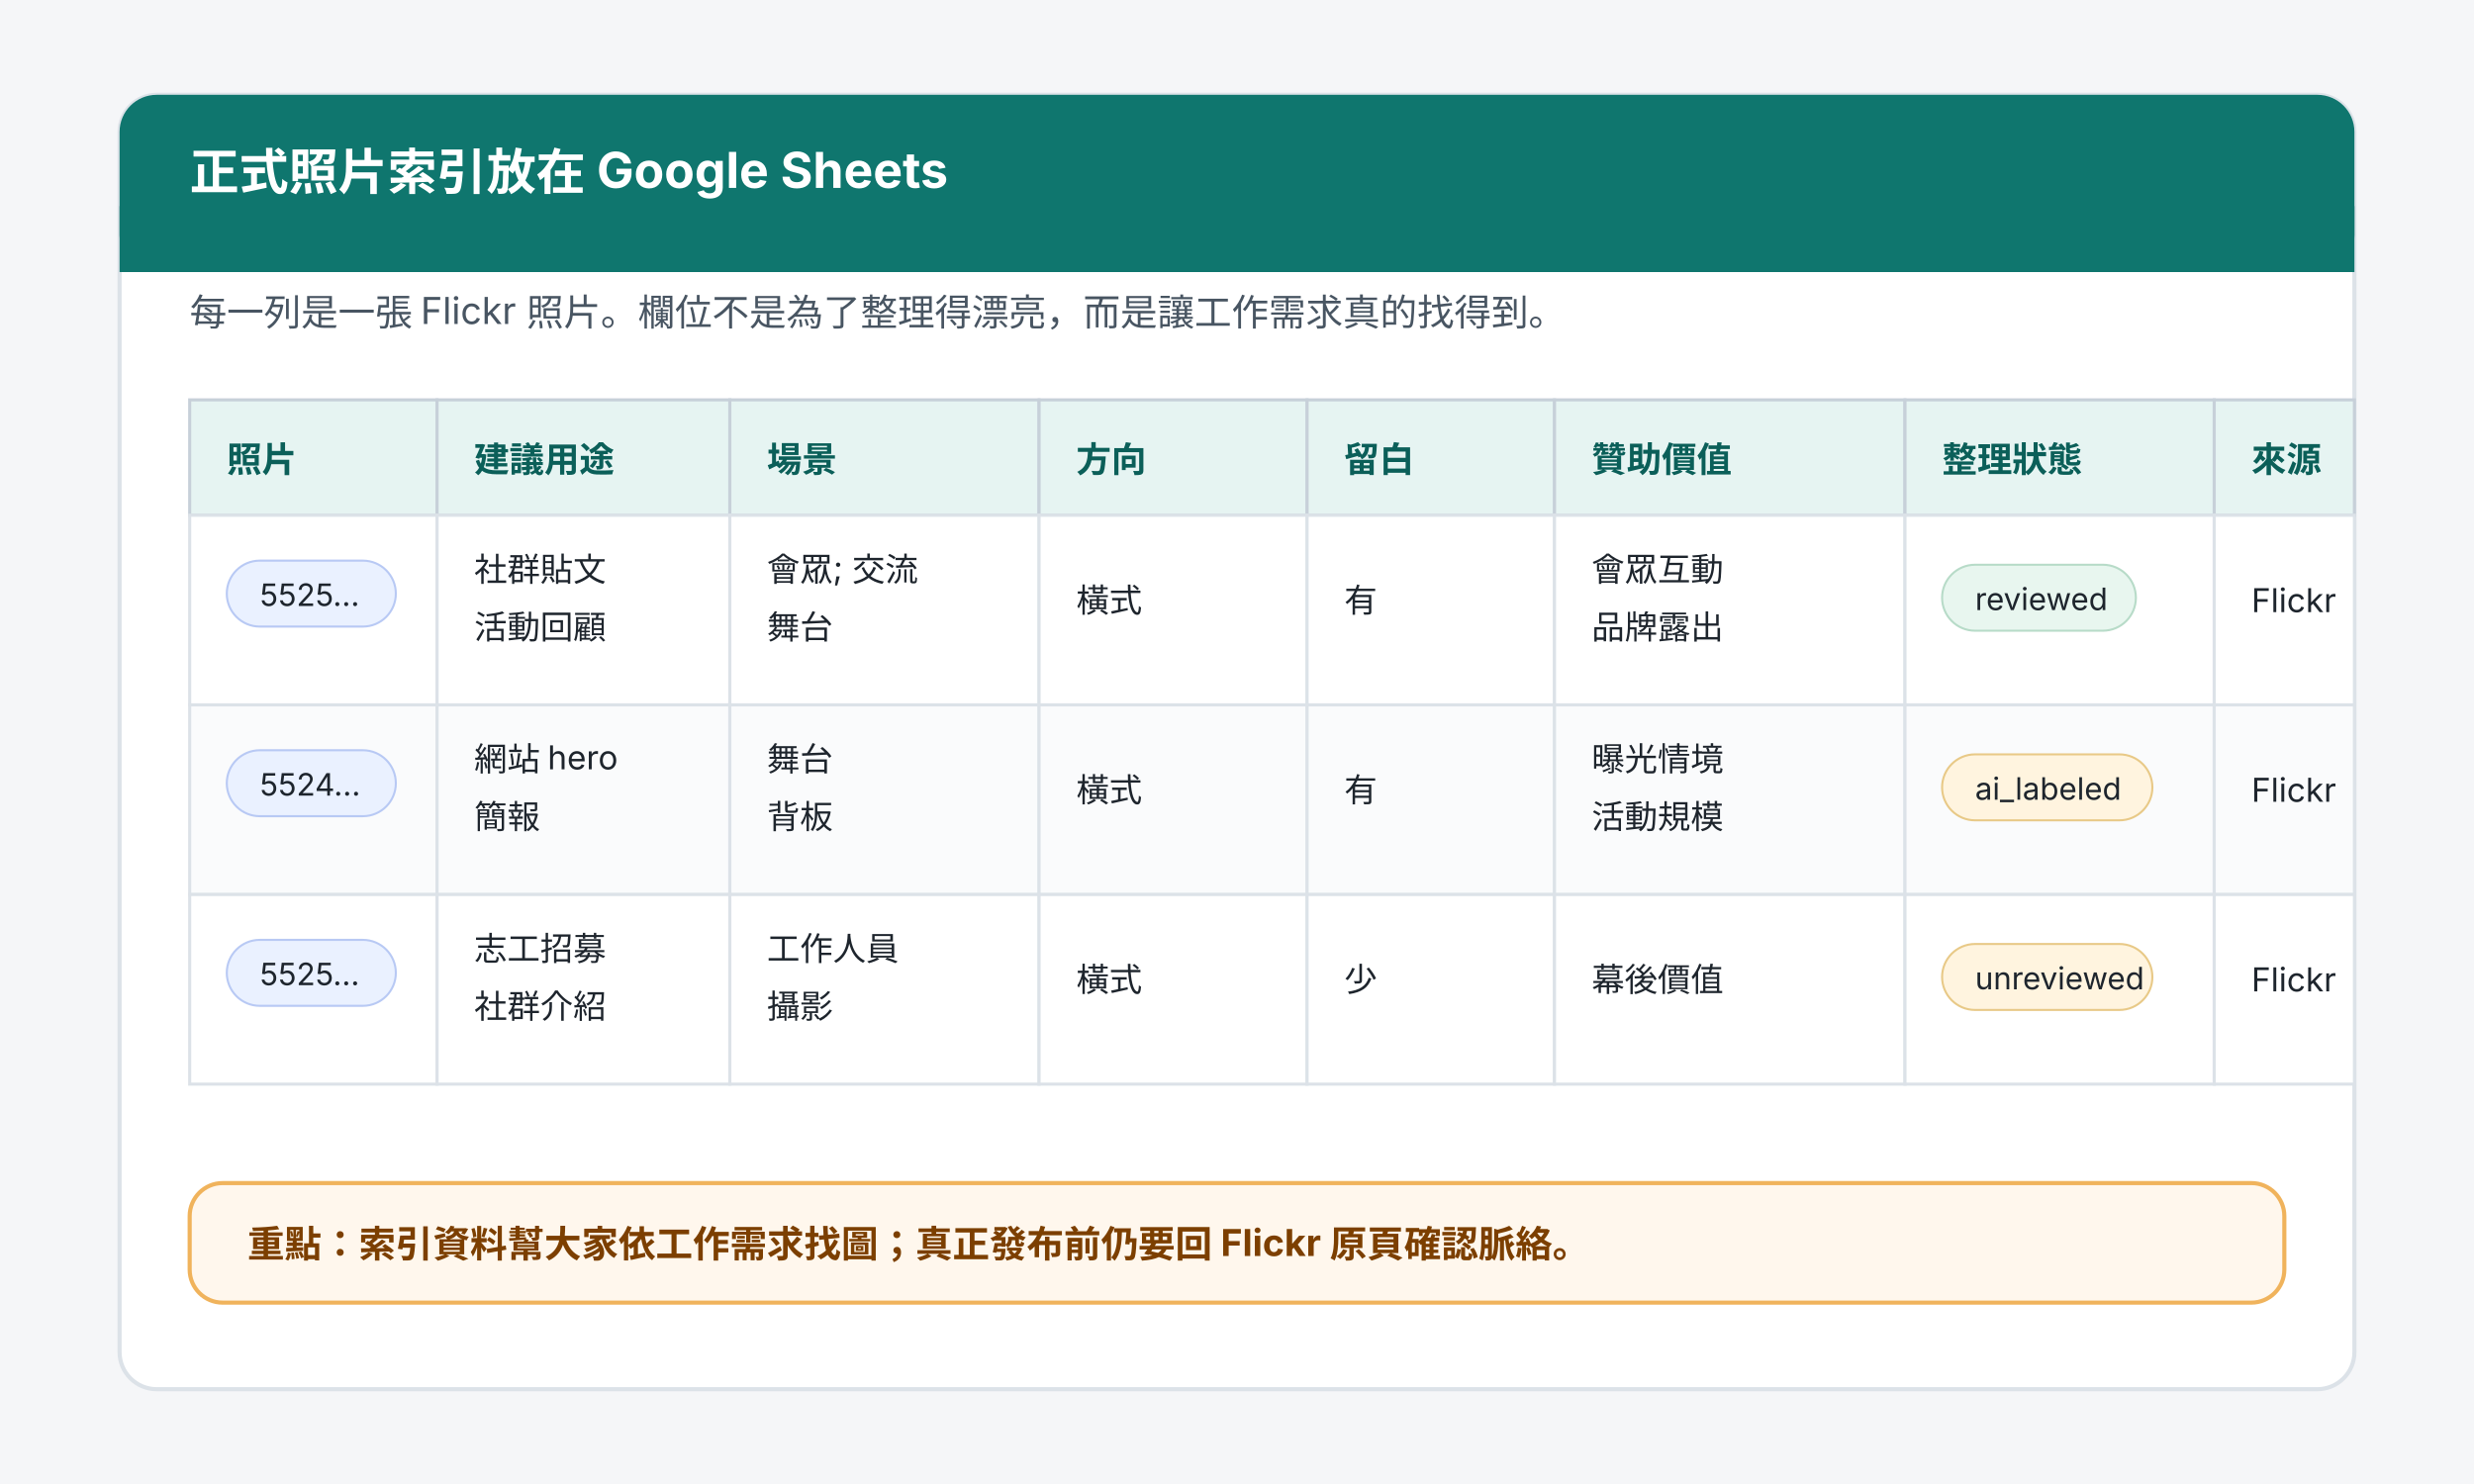
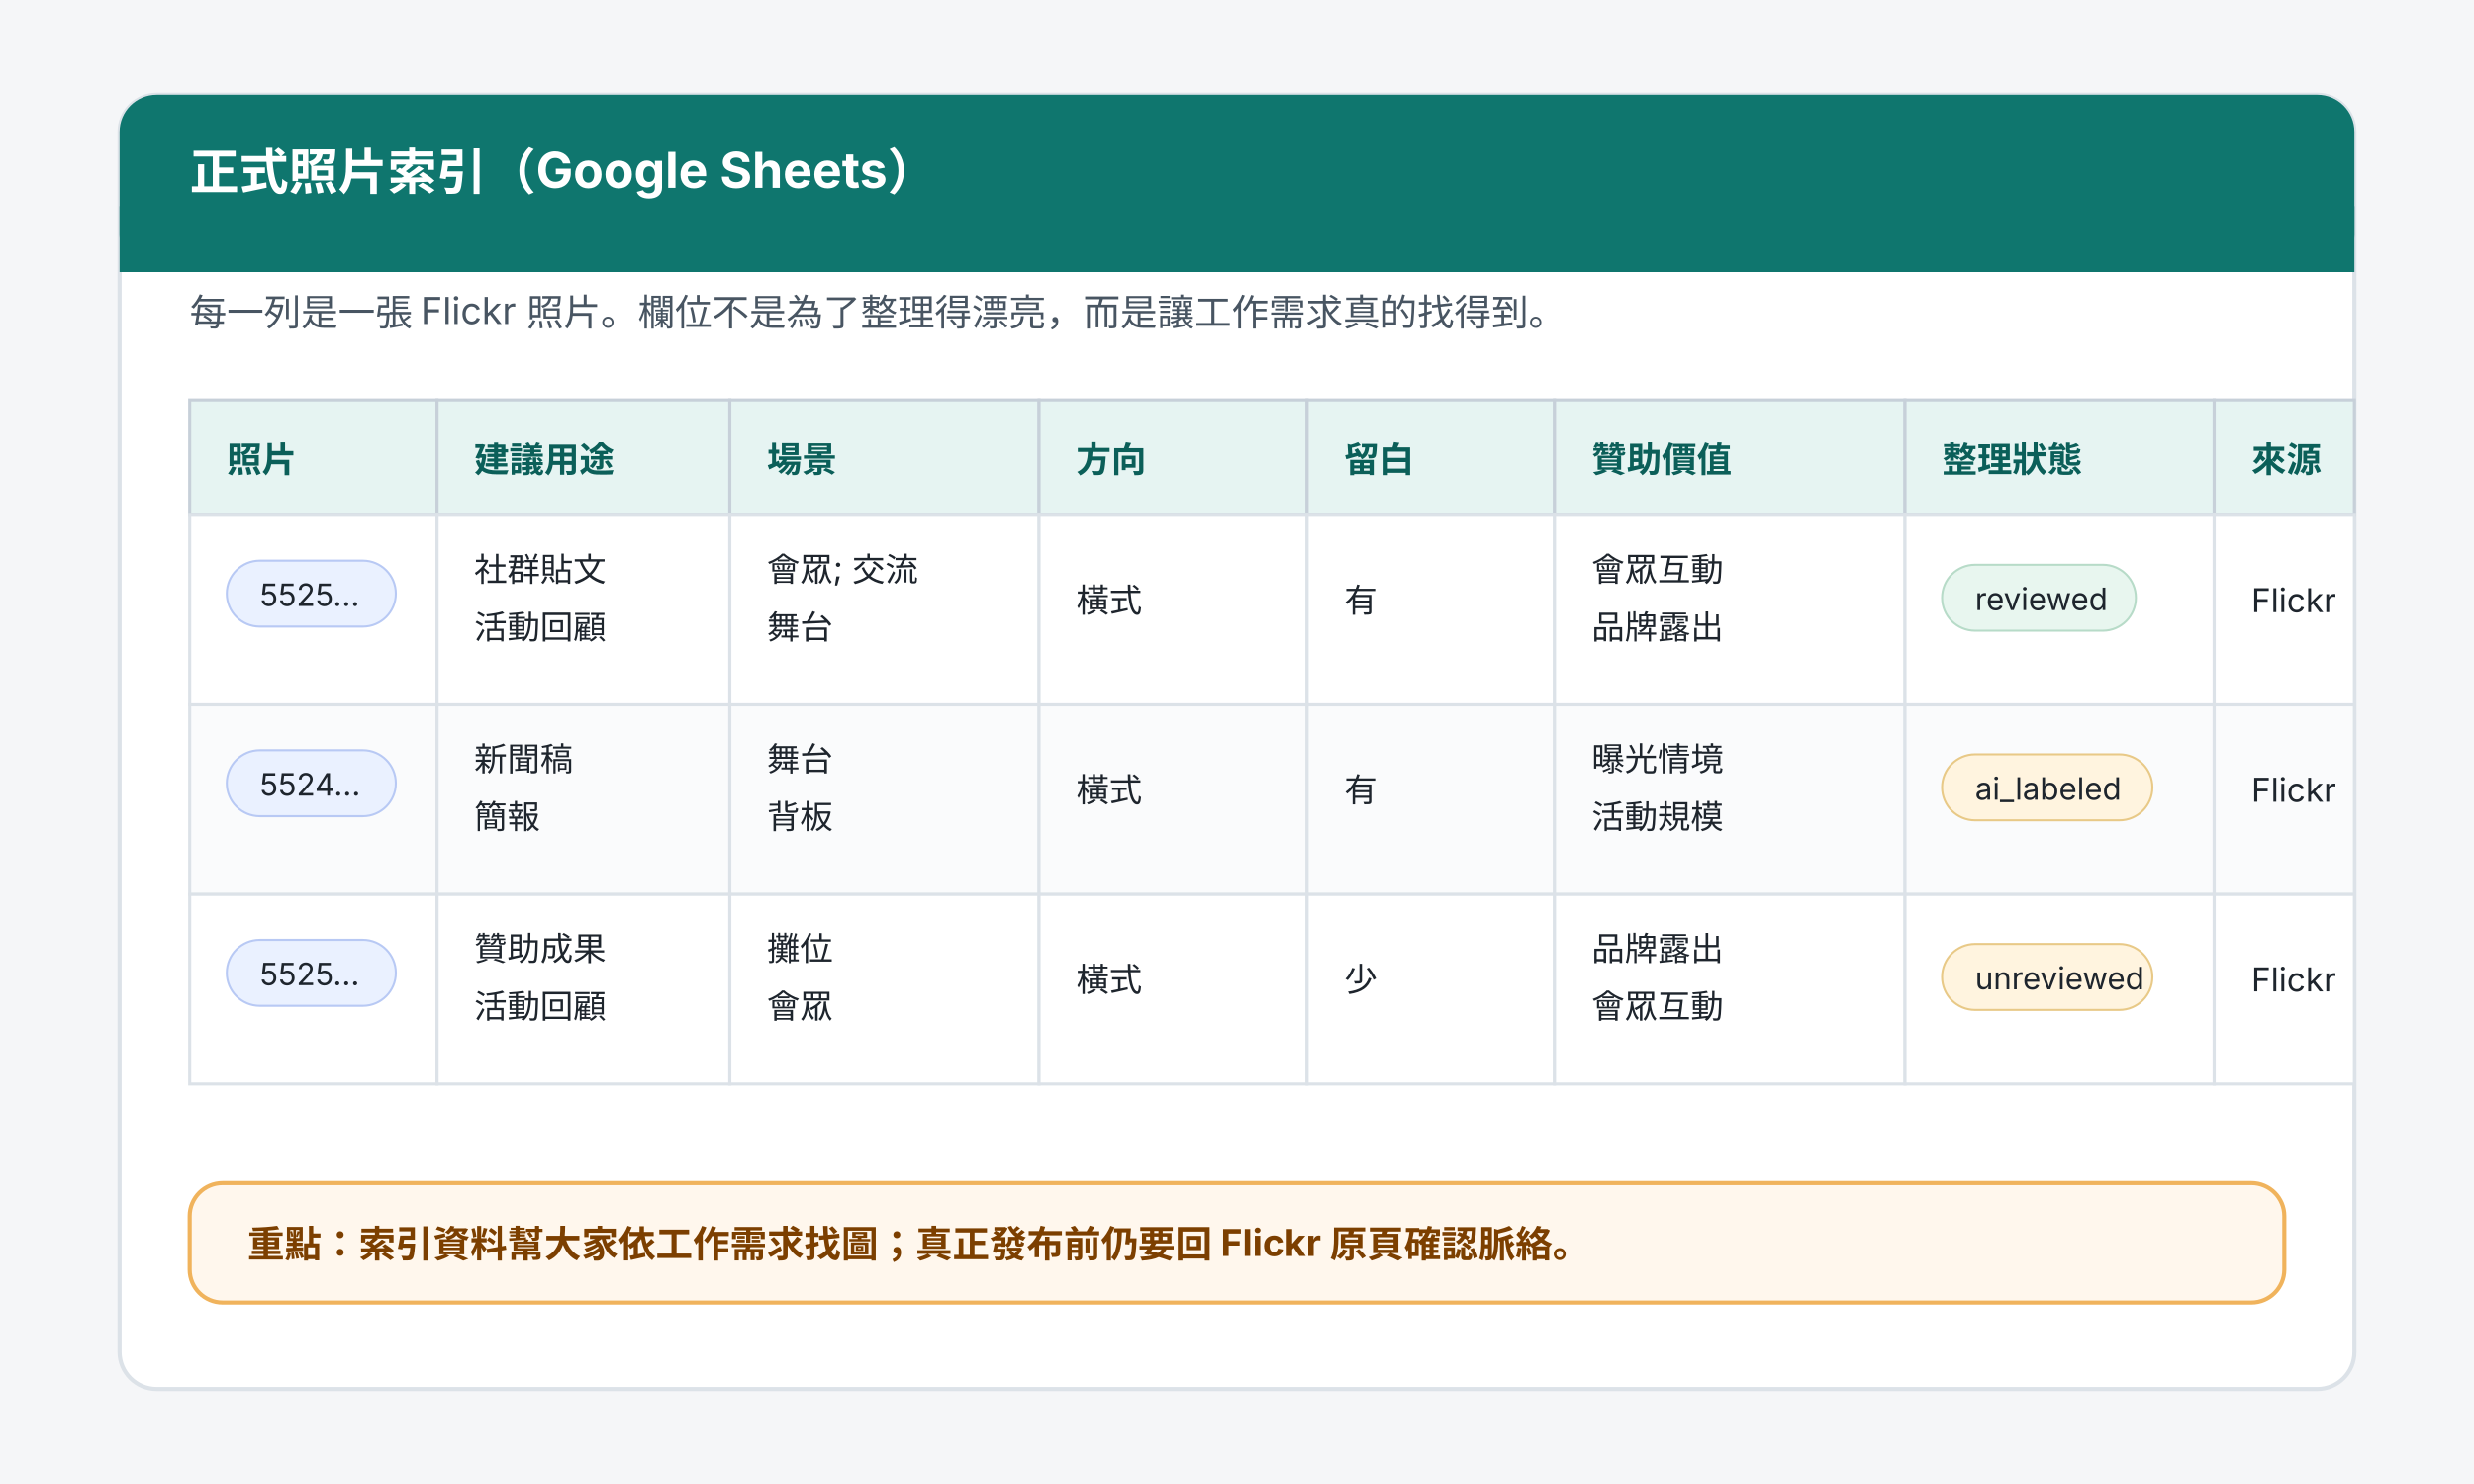
<svg xmlns="http://www.w3.org/2000/svg" width="1200" height="720" viewBox="0 0 1200 720" role="img" aria-labelledby="title desc">
  <defs>
    <style>
      .bg { fill: #f5f6f8; }
      .panel { fill: #ffffff; stroke: #dce2e8; stroke-width: 2; }
      .header { fill: #0f766e; }
      .header-text { fill: #ffffff; font: 700 24px system-ui, -apple-system, BlinkMacSystemFont, "Segoe UI", sans-serif; }
      .caption { fill: #485562; font: 18px system-ui, -apple-system, BlinkMacSystemFont, "Segoe UI", sans-serif; }
      .cell-head { fill: #e6f4f2; stroke: #c7d0d9; stroke-width: 1.5; }
      .cell { fill: #ffffff; stroke: #dce2e8; stroke-width: 1.5; }
      .cell-alt { fill: #fafbfc; stroke: #dce2e8; stroke-width: 1.5; }
      .head-text { fill: #0b5f59; font: 700 17px system-ui, -apple-system, BlinkMacSystemFont, "Segoe UI", sans-serif; }
      .body-text { fill: #1e252d; font: 16px system-ui, -apple-system, BlinkMacSystemFont, "Segoe UI", sans-serif; }
      .muted { fill: #667481; font: 15px system-ui, -apple-system, BlinkMacSystemFont, "Segoe UI", sans-serif; }
      .tag { fill: #eaf1ff; stroke: #b8c9f4; stroke-width: 1; }
      .tag-green { fill: #e8f6ef; stroke: #b7dbc8; stroke-width: 1; }
      .tag-amber { fill: #fff4df; stroke: #e8c987; stroke-width: 1; }
      .tag-text { fill: #1e252d; font: 15px system-ui, -apple-system, BlinkMacSystemFont, "Segoe UI", sans-serif; }
      .callout { fill: #fff7ed; stroke: #f0b35c; stroke-width: 2; }
      .callout-text { fill: #7c3f00; font: 700 18px system-ui, -apple-system, BlinkMacSystemFont, "Segoe UI", sans-serif; }
    </style>
  </defs>
  <rect class="bg" width="1200" height="720" rx="0" />
  <rect class="panel" x="58" y="46" width="1084" height="628" rx="18" />
  <rect class="header" x="58" y="46" width="1084" height="86" rx="18" />
  <rect class="header" x="58" y="100" width="1084" height="32" />
-   <text class="header-text" x="92" y="92">正式照片索引放在 Google Sheets</text>
+   <text class="header-text" x="92" y="92">正式照片索引（Google Sheets）</text>
  <text class="caption" x="92" y="158">每一列是一張 Flickr 照片。欄位不是為了整理得漂亮，而是讓工作需求真的找得到。</text>
  <g transform="translate(92 194)">
    <rect class="cell-head" x="0" y="0" width="120" height="56" />
    <rect class="cell-head" x="120" y="0" width="142" height="56" />
    <rect class="cell-head" x="262" y="0" width="150" height="56" />
    <rect class="cell-head" x="412" y="0" width="130" height="56" />
    <rect class="cell-head" x="542" y="0" width="120" height="56" />
    <rect class="cell-head" x="662" y="0" width="170" height="56" />
    <rect class="cell-head" x="832" y="0" width="150" height="56" />
    <rect class="cell-head" x="982" y="0" width="68" height="56" />
    <text class="head-text" x="18" y="35">照片</text>
    <text class="head-text" x="138" y="35">建議用途</text>
    <text class="head-text" x="280" y="35">場景</text>
    <text class="head-text" x="430" y="35">方向</text>
    <text class="head-text" x="560" y="35">留白</text>
    <text class="head-text" x="680" y="35">贊助價值</text>
    <text class="head-text" x="850" y="35">整理狀態</text>
    <text class="head-text" x="1000" y="35">來源</text>
    <rect class="cell" x="0" y="56" width="120" height="92" />
    <rect class="cell" x="120" y="56" width="142" height="92" />
    <rect class="cell" x="262" y="56" width="150" height="92" />
    <rect class="cell" x="412" y="56" width="130" height="92" />
    <rect class="cell" x="542" y="56" width="120" height="92" />
    <rect class="cell" x="662" y="56" width="170" height="92" />
    <rect class="cell" x="832" y="56" width="150" height="92" />
    <rect class="cell" x="982" y="56" width="68" height="92" />
    <rect class="tag" x="18" y="78" width="82" height="32" rx="16" />
    <text class="tag-text" x="34" y="100">5525...</text>
    <text class="body-text" x="138" y="88">社群貼文</text>
    <text class="body-text" x="138" y="116">活動回顧</text>
    <text class="body-text" x="280" y="88">會眾; 交流</text>
    <text class="body-text" x="280" y="116">舞台</text>
    <text class="body-text" x="430" y="103">橫式</text>
    <text class="body-text" x="560" y="103">有</text>
    <text class="body-text" x="680" y="88">會眾互動</text>
    <text class="body-text" x="680" y="116">品牌露出</text>
    <rect class="tag-green" x="850" y="80" width="94" height="32" rx="16" />
    <text class="tag-text" x="866" y="102">reviewed</text>
    <text class="body-text" x="1000" y="103">Flickr</text>
    <rect class="cell-alt" x="0" y="148" width="120" height="92" />
    <rect class="cell-alt" x="120" y="148" width="142" height="92" />
    <rect class="cell-alt" x="262" y="148" width="150" height="92" />
    <rect class="cell-alt" x="412" y="148" width="130" height="92" />
    <rect class="cell-alt" x="542" y="148" width="120" height="92" />
    <rect class="cell-alt" x="662" y="148" width="170" height="92" />
    <rect class="cell-alt" x="832" y="148" width="150" height="92" />
    <rect class="cell-alt" x="982" y="148" width="68" height="92" />
    <rect class="tag" x="18" y="170" width="82" height="32" rx="16" />
    <text class="tag-text" x="34" y="192">5524...</text>
-     <text class="body-text" x="138" y="180">網站 hero</text>
+     <text class="body-text" x="138" y="180">新聞稿</text>
    <text class="body-text" x="138" y="208">簡報</text>
    <text class="body-text" x="280" y="180">舞台</text>
    <text class="body-text" x="280" y="208">背板</text>
    <text class="body-text" x="430" y="195">橫式</text>
    <text class="body-text" x="560" y="195">有</text>
    <text class="body-text" x="680" y="180">曝光情境</text>
    <text class="body-text" x="680" y="208">活動規模</text>
    <rect class="tag-amber" x="850" y="172" width="102" height="32" rx="16" />
    <text class="tag-text" x="866" y="194">ai_labeled</text>
    <text class="body-text" x="1000" y="195">Flickr</text>
    <rect class="cell" x="0" y="240" width="120" height="92" />
    <rect class="cell" x="120" y="240" width="142" height="92" />
    <rect class="cell" x="262" y="240" width="150" height="92" />
    <rect class="cell" x="412" y="240" width="130" height="92" />
    <rect class="cell" x="542" y="240" width="120" height="92" />
    <rect class="cell" x="662" y="240" width="170" height="92" />
    <rect class="cell" x="832" y="240" width="150" height="92" />
    <rect class="cell" x="982" y="240" width="68" height="92" />
    <rect class="tag" x="18" y="262" width="82" height="32" rx="16" />
    <text class="tag-text" x="34" y="284">5525...</text>
-     <text class="body-text" x="138" y="272">志工招募</text>
-     <text class="body-text" x="138" y="300">社群介紹</text>
-     <text class="body-text" x="280" y="272">工作人員</text>
-     <text class="body-text" x="280" y="300">攝影</text>
+     <text class="body-text" x="138" y="272">贊助成果</text>
+     <text class="body-text" x="138" y="300">活動回顧</text>
+     <text class="body-text" x="280" y="272">攤位</text>
+     <text class="body-text" x="280" y="300">會眾</text>
    <text class="body-text" x="430" y="287">橫式</text>
    <text class="body-text" x="560" y="287">少</text>
-     <text class="body-text" x="680" y="287">幕後價值</text>
+     <text class="body-text" x="680" y="272">品牌露出</text>
+     <text class="body-text" x="680" y="300">會眾互動</text>
    <rect class="tag-amber" x="850" y="264" width="102" height="32" rx="16" />
    <text class="tag-text" x="866" y="286">unreviewed</text>
    <text class="body-text" x="1000" y="287">Flickr</text>
  </g>
  <rect class="callout" x="92" y="574" width="1016" height="58" rx="16" />
  <text class="callout-text" x="120" y="610">重點：索引資料幫大家依工作需求找圖；真正發布前仍要回 Flickr 原頁確認脈絡。</text>
</svg>
